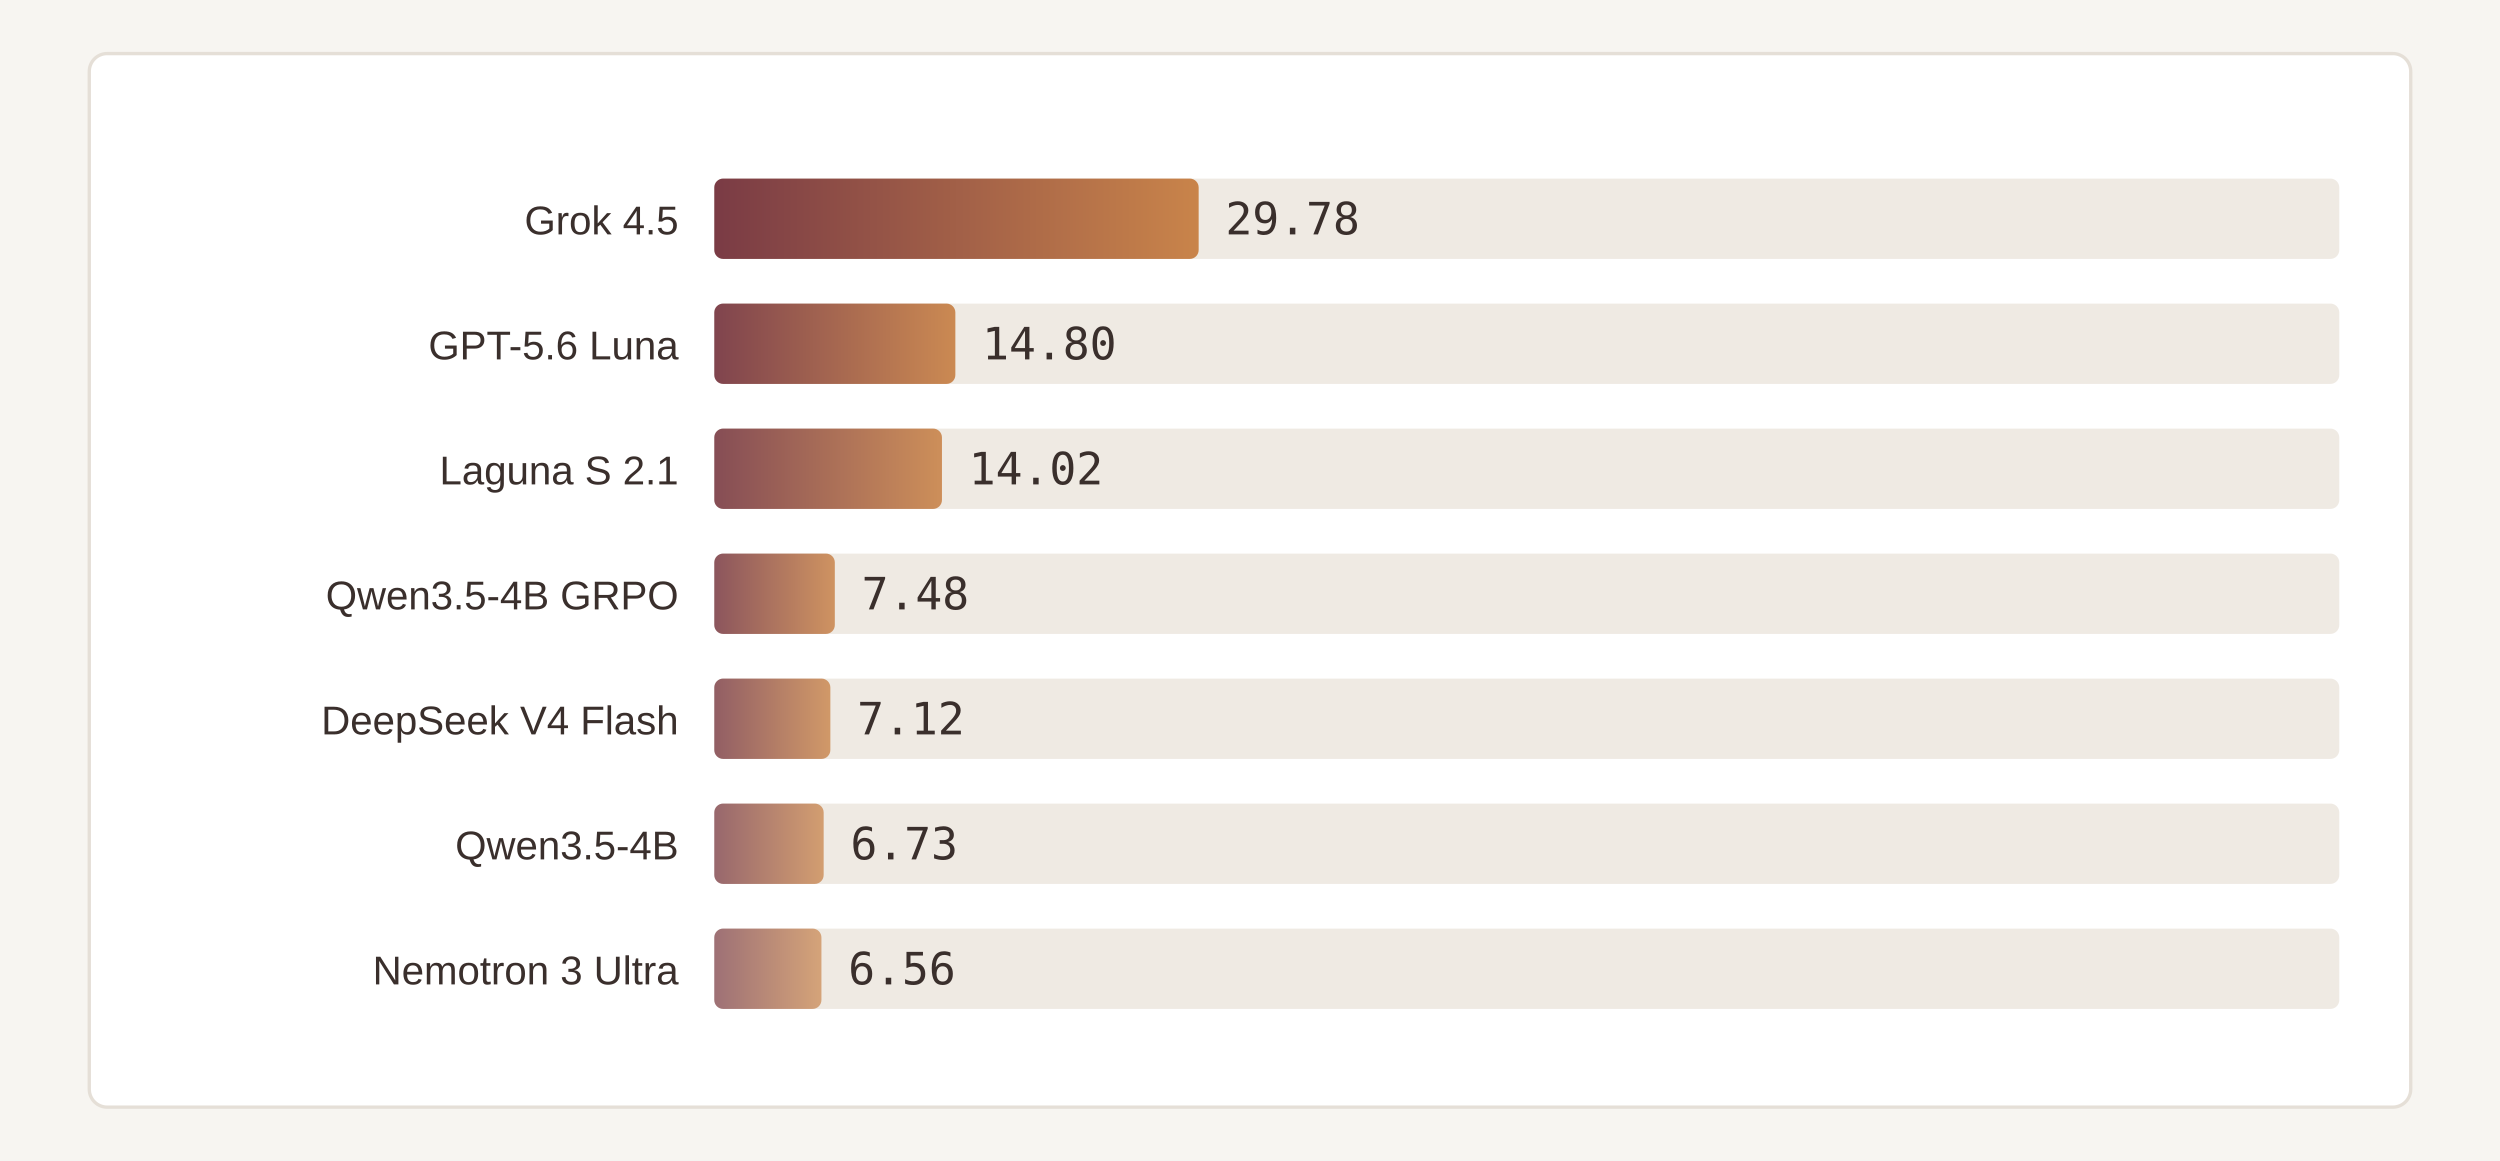
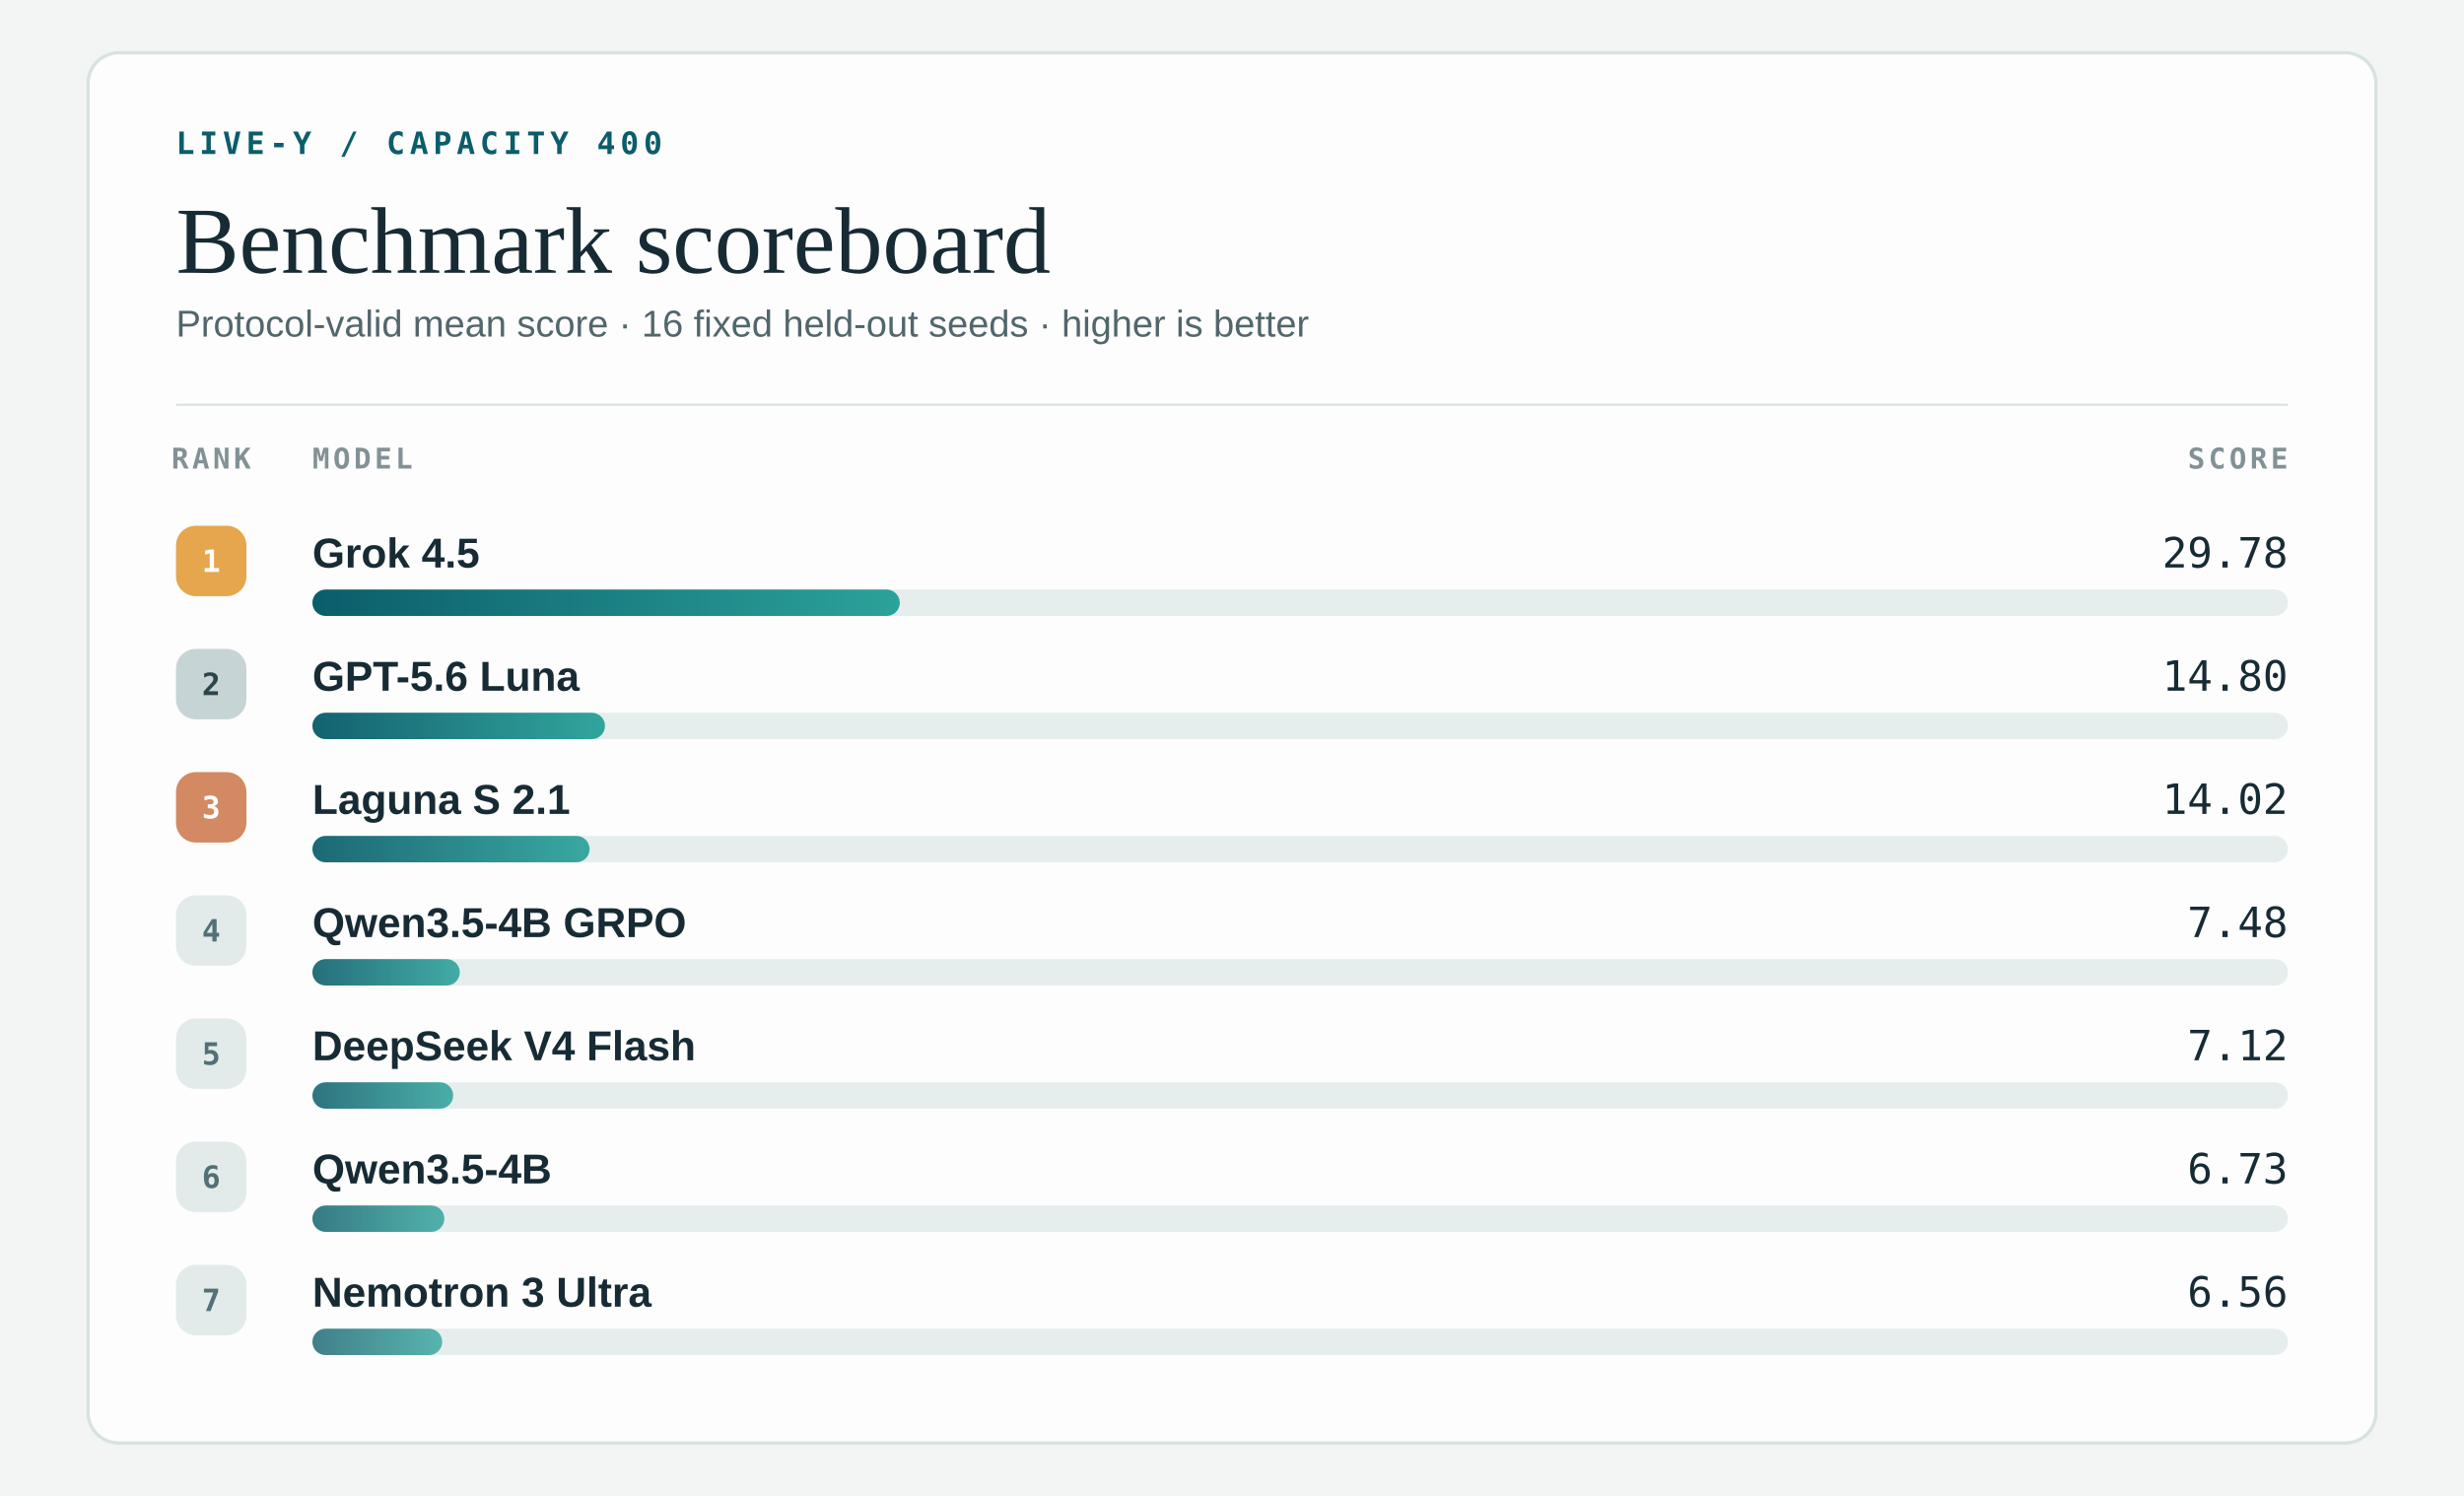
- <svg xmlns="http://www.w3.org/2000/svg" width="1120" height="520" viewBox="0 0 1120 520" role="img" aria-labelledby="title">
-   <rect width="1120" height="520" fill="#F7F5F1" />
-   <rect x="40" y="24" width="1040" height="472" rx="8" fill="#FFFFFF" stroke="#E5DFD7" stroke-width="1.5" />
+ <svg xmlns="http://www.w3.org/2000/svg" width="1120" height="680" viewBox="0 0 1120 680" role="img" aria-labelledby="title">
+   <rect width="1120" height="680" fill="#F2F5F4" />
+   <rect x="40" y="24" width="1040" height="632" rx="14" fill="#FCFDFC" stroke="#D8E2E2" stroke-width="1.5" />
  <defs>
    <linearGradient id="bar" x1="0" y1="0" x2="1" y2="0">
-       <stop offset="0%" stop-color="#7A3B45" />
-       <stop offset="100%" stop-color="#C9844A" />
+       <stop offset="0%" stop-color="#0B5D6B" />
+       <stop offset="100%" stop-color="#2BA29A" />
    </linearGradient>
  </defs>
-   <g font-family="IBM Plex Sans, Helvetica Neue, Arial, sans-serif" font-size="18" fill="#3A2F2C" text-anchor="end">
-     <text x="304" y="105">Grok 4.5</text>
-     <text x="304" y="161">GPT-5.6 Luna</text>
-     <text x="304" y="217">Laguna S 2.1</text>
-     <text x="304" y="273">Qwen3.5-4B GRPO</text>
-     <text x="304" y="329">DeepSeek V4 Flash</text>
-     <text x="304" y="385">Qwen3.5-4B</text>
-     <text x="304" y="441">Nemotron 3 Ultra</text>
+   <g fill="#0B5D6B" font-family="IBM Plex Mono, Menlo, Consolas, monospace" font-size="14" font-weight="600" letter-spacing="2.2">
+     <text x="80" y="70">LIVE-Y / CAPACITY 400</text>
  </g>
-   <g font-family="IBM Plex Mono, Menlo, Consolas, monospace" font-size="20" fill="#3A2F2C">
-     <rect x="320" y="80" width="728" height="36" rx="4" fill="#EFEAE3" />
-     <rect x="320" y="80" width="217" height="36" rx="4" fill="url(#bar)" />
-     <text x="549" y="105">29.78</text>
-     <rect x="320" y="136" width="728" height="36" rx="4" fill="#EFEAE3" />
-     <rect x="320" y="136" width="108" height="36" rx="4" fill="url(#bar)" fill-opacity="0.95" />
-     <text x="440" y="161">14.80</text>
-     <rect x="320" y="192" width="728" height="36" rx="4" fill="#EFEAE3" />
-     <rect x="320" y="192" width="102" height="36" rx="4" fill="url(#bar)" fill-opacity="0.90" />
-     <text x="434" y="217">14.02</text>
-     <rect x="320" y="248" width="728" height="36" rx="4" fill="#EFEAE3" />
-     <rect x="320" y="248" width="54" height="36" rx="4" fill="url(#bar)" fill-opacity="0.85" />
-     <text x="386" y="273">7.48</text>
-     <rect x="320" y="304" width="728" height="36" rx="4" fill="#EFEAE3" />
-     <rect x="320" y="304" width="52" height="36" rx="4" fill="url(#bar)" fill-opacity="0.80" />
-     <text x="384" y="329">7.12</text>
-     <rect x="320" y="360" width="728" height="36" rx="4" fill="#EFEAE3" />
-     <rect x="320" y="360" width="49" height="36" rx="4" fill="url(#bar)" fill-opacity="0.75" />
-     <text x="381" y="385">6.73</text>
-     <rect x="320" y="416" width="728" height="36" rx="4" fill="#EFEAE3" />
-     <rect x="320" y="416" width="48" height="36" rx="4" fill="url(#bar)" fill-opacity="0.70" />
-     <text x="380" y="441">6.56</text>
+   <text x="80" y="124" fill="#172B35" font-family="Georgia, Times New Roman, serif" font-size="43">Benchmark scoreboard</text>
+   <text x="80" y="153" fill="#52666C" font-family="IBM Plex Sans, Helvetica Neue, Arial, sans-serif" font-size="17">Protocol-valid mean score · 16 fixed held-out seeds · higher is better</text>
+   <line x1="80" y1="184" x2="1040" y2="184" stroke="#D8E2E2" stroke-width="1" />
+   <g fill="#829196" font-family="IBM Plex Mono, Menlo, Consolas, monospace" font-size="13" font-weight="600" letter-spacing="1.6">
+     <text x="96" y="213" text-anchor="middle">RANK</text>
+     <text x="142" y="213">MODEL</text>
+     <text x="1040" y="213" text-anchor="end">SCORE</text>
+   </g>
+   <g font-family="IBM Plex Sans, Helvetica Neue, Arial, sans-serif" fill="#172B35">
+     <rect x="80" y="239" width="32" height="32" rx="9" fill="#E5A64E" />
+     <text x="96" y="260" text-anchor="middle" fill="#FFFFFF" font-family="IBM Plex Mono, Menlo, Consolas, monospace" font-size="14" font-weight="700">1</text>
+     <text x="142" y="258" font-size="19" font-weight="600">Grok 4.5</text>
+     <text x="1040" y="258" text-anchor="end" fill="#172B35" font-family="IBM Plex Mono, Menlo, Consolas, monospace" font-size="19">29.78</text>
+     <rect x="142" y="268" width="898" height="12" rx="6" fill="#E6EEED" />
+     <rect x="142" y="268" width="267" height="12" rx="6" fill="url(#bar)" />
+     <rect x="80" y="295" width="32" height="32" rx="9" fill="#C7D4D5" />
+     <text x="96" y="316" text-anchor="middle" fill="#2B454B" font-family="IBM Plex Mono, Menlo, Consolas, monospace" font-size="14" font-weight="700">2</text>
+     <text x="142" y="314" font-size="19" font-weight="600">GPT-5.6 Luna</text>
+     <text x="1040" y="314" text-anchor="end" fill="#172B35" font-family="IBM Plex Mono, Menlo, Consolas, monospace" font-size="19">14.80</text>
+     <rect x="142" y="324" width="898" height="12" rx="6" fill="#E6EEED" />
+     <rect x="142" y="324" width="133" height="12" rx="6" fill="url(#bar)" fill-opacity="0.96" />
+     <rect x="80" y="351" width="32" height="32" rx="9" fill="#D38A62" />
+     <text x="96" y="372" text-anchor="middle" fill="#FFFFFF" font-family="IBM Plex Mono, Menlo, Consolas, monospace" font-size="14" font-weight="700">3</text>
+     <text x="142" y="370" font-size="19" font-weight="600">Laguna S 2.1</text>
+     <text x="1040" y="370" text-anchor="end" fill="#172B35" font-family="IBM Plex Mono, Menlo, Consolas, monospace" font-size="19">14.02</text>
+     <rect x="142" y="380" width="898" height="12" rx="6" fill="#E6EEED" />
+     <rect x="142" y="380" width="126" height="12" rx="6" fill="url(#bar)" fill-opacity="0.92" />
+     <rect x="80" y="407" width="32" height="32" rx="9" fill="#E2EBEA" />
+     <text x="96" y="428" text-anchor="middle" fill="#527076" font-family="IBM Plex Mono, Menlo, Consolas, monospace" font-size="14" font-weight="700">4</text>
+     <text x="142" y="426" font-size="19" font-weight="600">Qwen3.5-4B GRPO</text>
+     <text x="1040" y="426" text-anchor="end" fill="#172B35" font-family="IBM Plex Mono, Menlo, Consolas, monospace" font-size="19">7.48</text>
+     <rect x="142" y="436" width="898" height="12" rx="6" fill="#E6EEED" />
+     <rect x="142" y="436" width="67" height="12" rx="6" fill="url(#bar)" fill-opacity="0.88" />
+     <rect x="80" y="463" width="32" height="32" rx="9" fill="#E2EBEA" />
+     <text x="96" y="484" text-anchor="middle" fill="#527076" font-family="IBM Plex Mono, Menlo, Consolas, monospace" font-size="14" font-weight="700">5</text>
+     <text x="142" y="482" font-size="19" font-weight="600">DeepSeek V4 Flash</text>
+     <text x="1040" y="482" text-anchor="end" fill="#172B35" font-family="IBM Plex Mono, Menlo, Consolas, monospace" font-size="19">7.12</text>
+     <rect x="142" y="492" width="898" height="12" rx="6" fill="#E6EEED" />
+     <rect x="142" y="492" width="64" height="12" rx="6" fill="url(#bar)" fill-opacity="0.84" />
+     <rect x="80" y="519" width="32" height="32" rx="9" fill="#E2EBEA" />
+     <text x="96" y="540" text-anchor="middle" fill="#527076" font-family="IBM Plex Mono, Menlo, Consolas, monospace" font-size="14" font-weight="700">6</text>
+     <text x="142" y="538" font-size="19" font-weight="600">Qwen3.5-4B</text>
+     <text x="1040" y="538" text-anchor="end" fill="#172B35" font-family="IBM Plex Mono, Menlo, Consolas, monospace" font-size="19">6.73</text>
+     <rect x="142" y="548" width="898" height="12" rx="6" fill="#E6EEED" />
+     <rect x="142" y="548" width="60" height="12" rx="6" fill="url(#bar)" fill-opacity="0.80" />
+     <rect x="80" y="575" width="32" height="32" rx="9" fill="#E2EBEA" />
+     <text x="96" y="596" text-anchor="middle" fill="#527076" font-family="IBM Plex Mono, Menlo, Consolas, monospace" font-size="14" font-weight="700">7</text>
+     <text x="142" y="594" font-size="19" font-weight="600">Nemotron 3 Ultra</text>
+     <text x="1040" y="594" text-anchor="end" fill="#172B35" font-family="IBM Plex Mono, Menlo, Consolas, monospace" font-size="19">6.56</text>
+     <rect x="142" y="604" width="898" height="12" rx="6" fill="#E6EEED" />
+     <rect x="142" y="604" width="59" height="12" rx="6" fill="url(#bar)" fill-opacity="0.76" />
  </g>
</svg>
